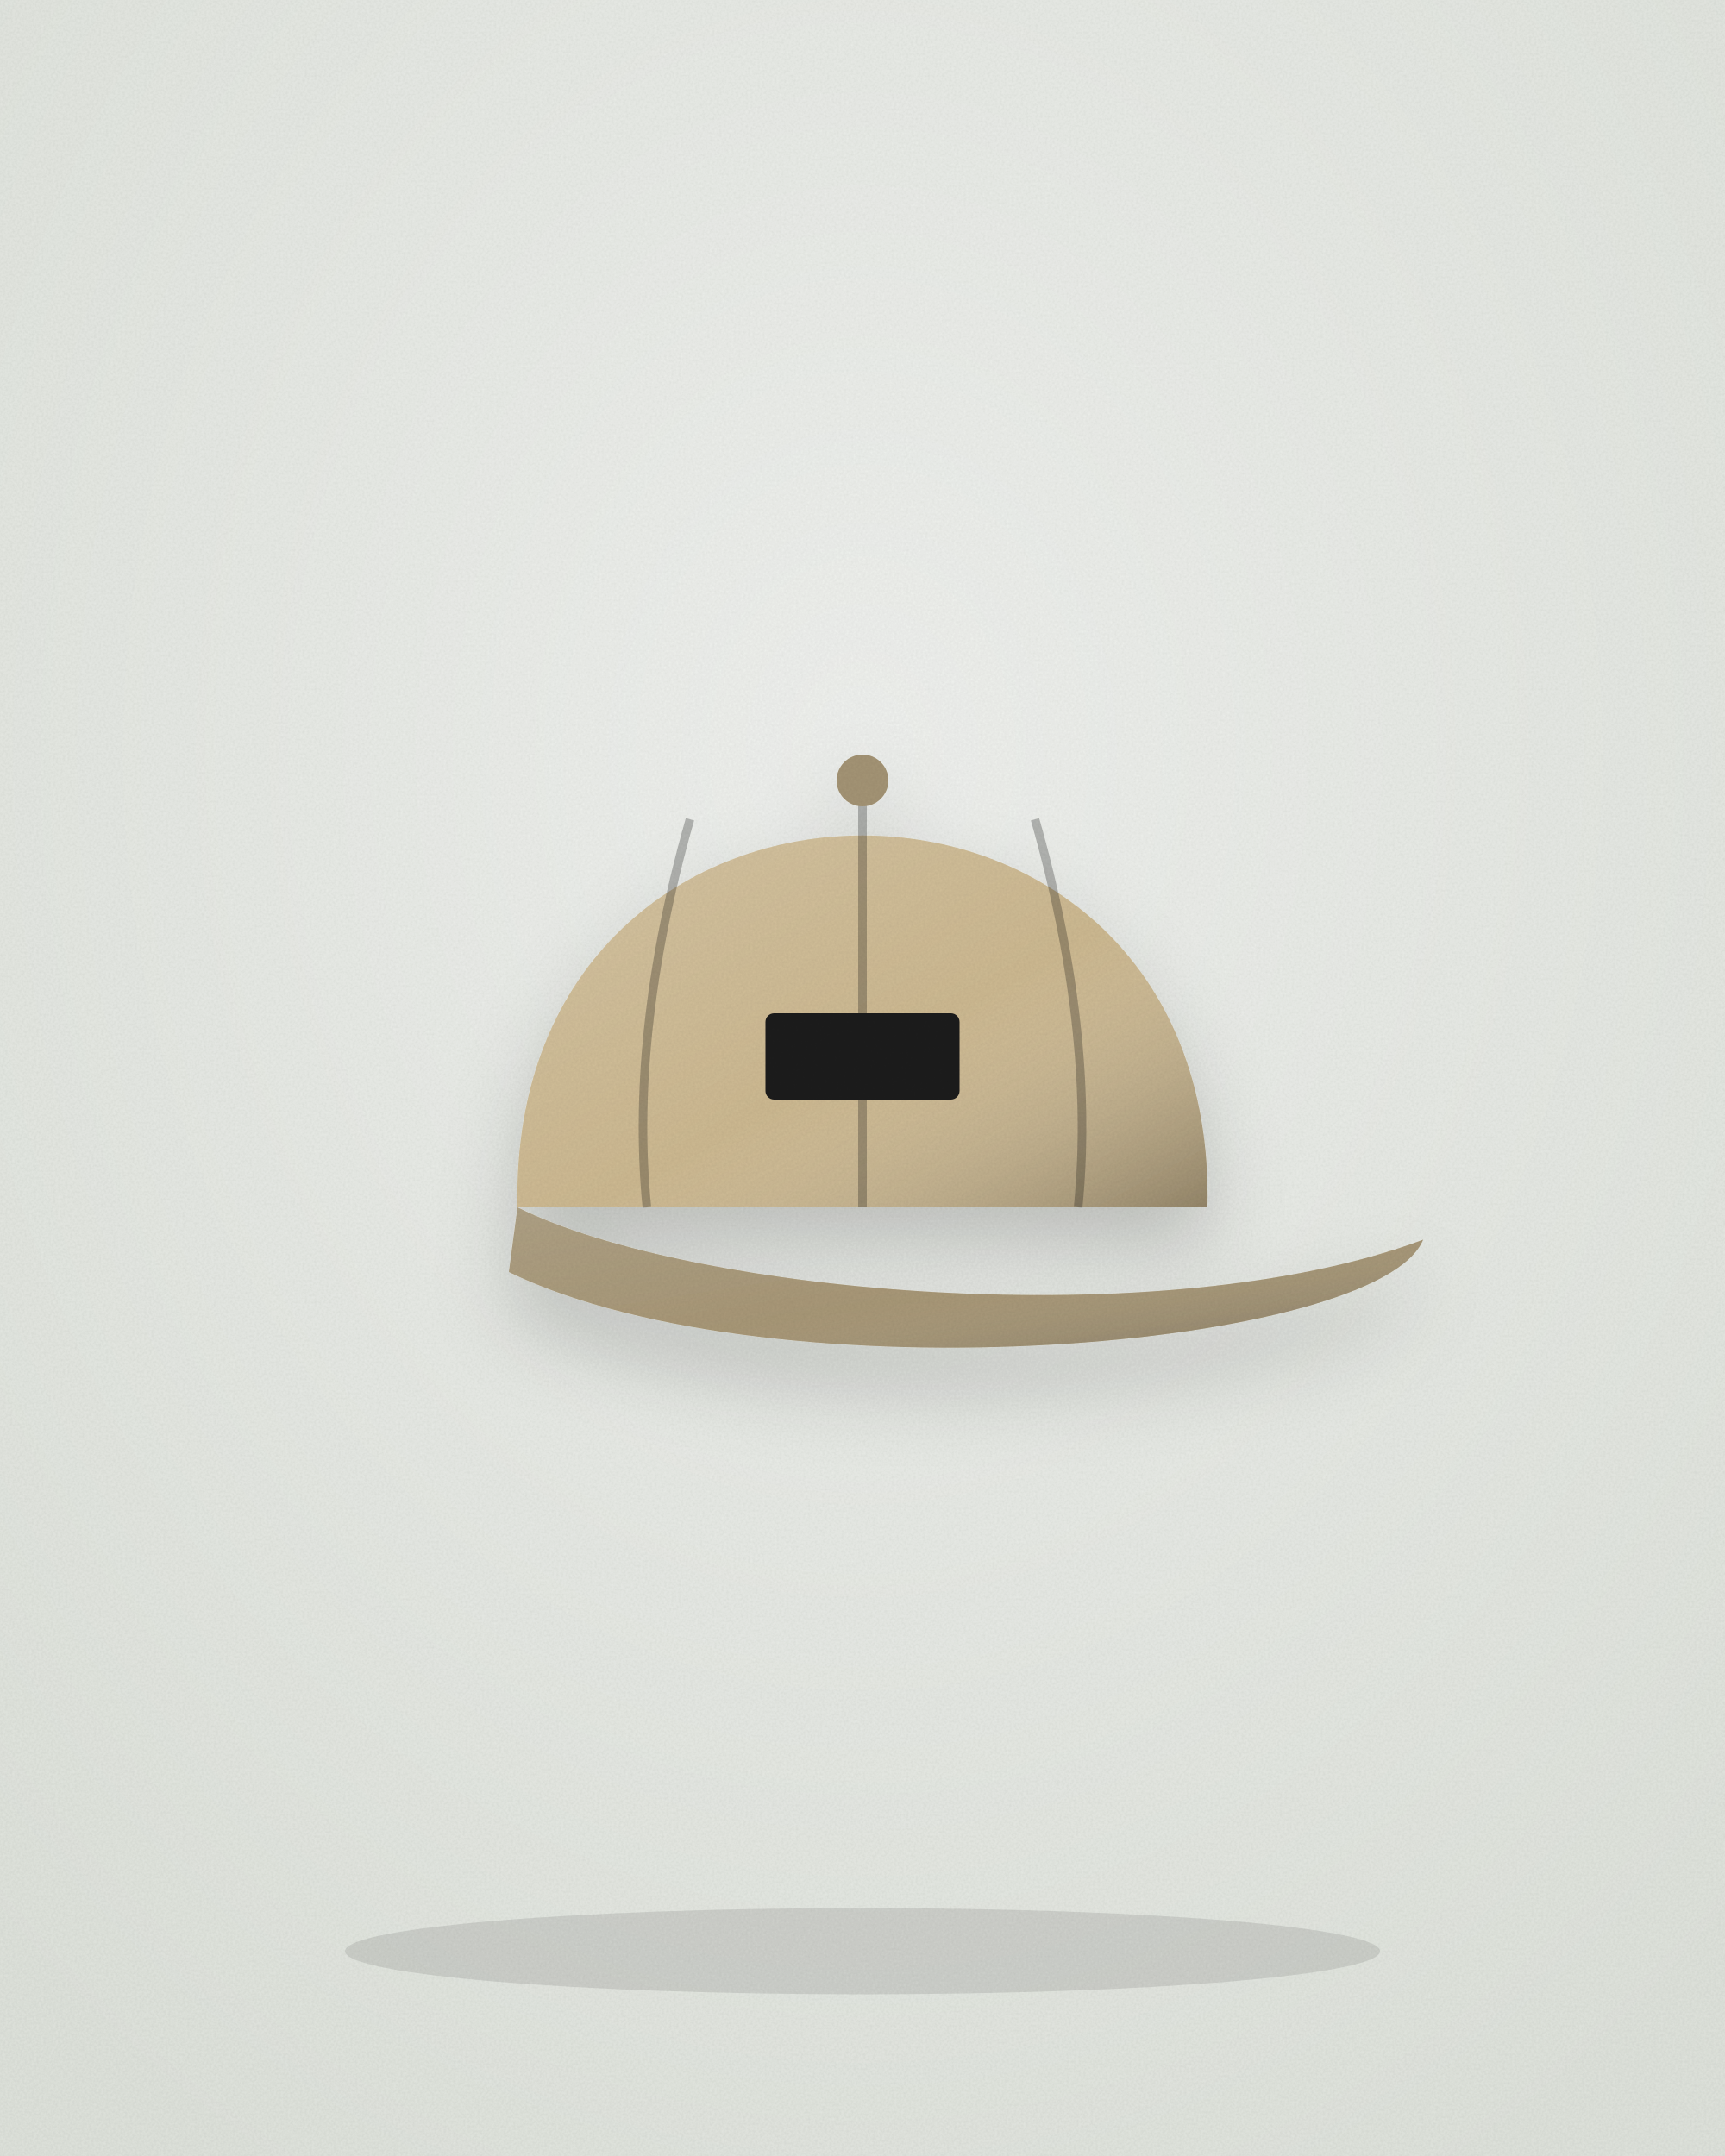
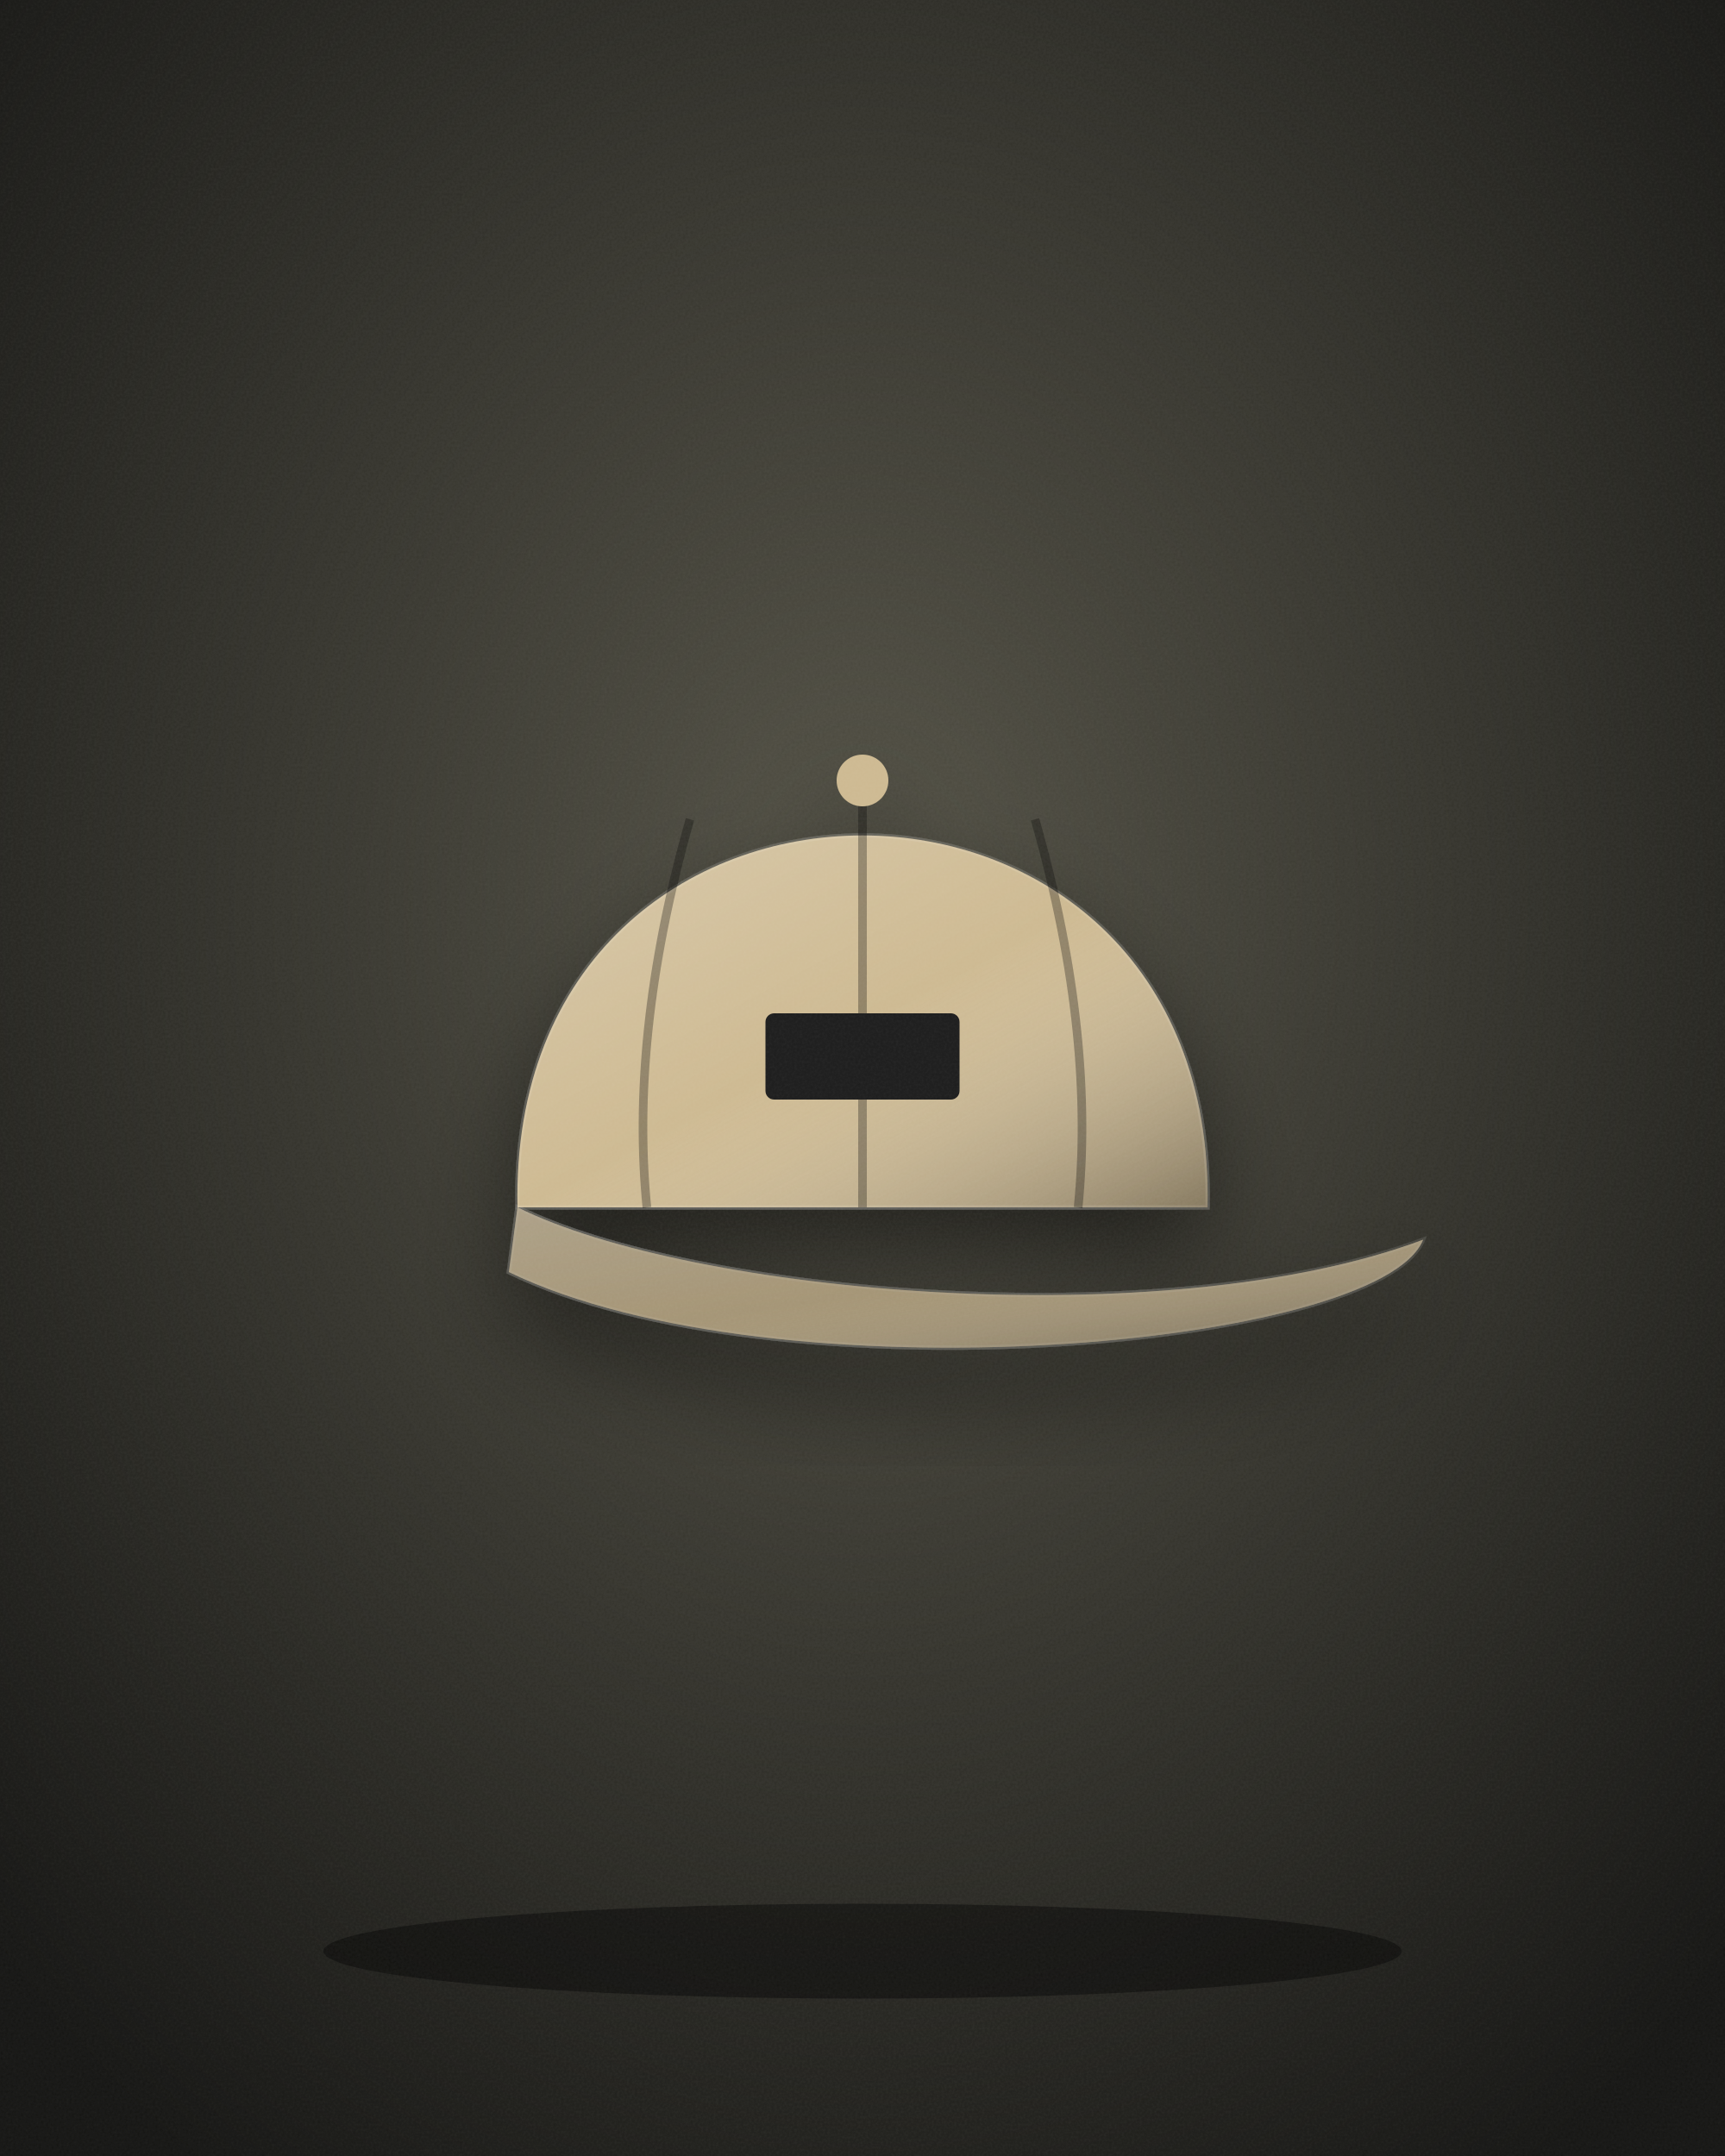
<svg xmlns="http://www.w3.org/2000/svg" viewBox="0 0 800 1000" width="800" height="1000">
  <defs>
-     <radialGradient id="foco" cx="50%" cy="35%" r="75%">
-       <stop offset="0" stop-color="#fff" stop-opacity=".55" />
-       <stop offset="1" stop-color="#fff" stop-opacity="0" />
+     <radialGradient id="foco" cx="50%" cy="42%" r="70%">
+       <stop offset="0" stop-color="#545246" />
+       <stop offset="1" stop-color="#141412" />
    </radialGradient>
    <linearGradient id="luz" x1="0" y1="0" x2="1" y2="1">
-       <stop offset="0" stop-color="#fff" stop-opacity=".16" />
-       <stop offset=".55" stop-color="#fff" stop-opacity="0" />
-       <stop offset="1" stop-color="#000" stop-opacity=".28" />
+       <stop offset="0" stop-color="#fff" stop-opacity=".22" />
+       <stop offset=".5" stop-color="#fff" stop-opacity="0" />
+       <stop offset="1" stop-color="#000" stop-opacity=".35" />
    </linearGradient>
    <filter id="grano">
-       <feTurbulence type="fractalNoise" baseFrequency=".9" numOctaves="2" stitchTiles="stitch" />
-       <feColorMatrix values="0 0 0 0 0  0 0 0 0 0  0 0 0 0 0  0 0 0 .06 0" />
+       <feTurbulence type="fractalNoise" baseFrequency=".85" numOctaves="2" stitchTiles="stitch" />
+       <feColorMatrix values="0 0 0 0 1  0 0 0 0 1  0 0 0 0 1  0 0 0 .05 0" />
    </filter>
    <filter id="sombra" x="-20%" y="-20%" width="140%" height="140%">
-       <feDropShadow dx="0" dy="18" stdDeviation="18" flood-color="#000" flood-opacity=".18" />
+       <feDropShadow dx="0" dy="22" stdDeviation="22" flood-color="#000" flood-opacity=".55" />
    </filter>
  </defs>
-   <rect width="800" height="1000" fill="#dfe3dc" />
  <rect width="800" height="1000" fill="url(#foco)" />
-   <ellipse cx="400" cy="905" rx="240" ry="20" fill="#000" opacity=".10" />
+   <ellipse cx="400" cy="905" rx="250" ry="22" fill="#000" opacity=".45" />
  <g filter="url(#sombra)">
    <path d="M240 560 C235 330 565 330 560 560 Z" fill="#cdb991" />
    <path d="M240 560 C235 330 565 330 560 560 Z" fill="url(#luz)" />
-     <path d="M400 360 L400 560 M320 380 C300 450 295 510 300 560 M480 380 C500 450 505 510 500 560" stroke="#000" stroke-width="4" opacity=".25" fill="none" />
+     <path d="M240 560 C235 330 565 330 560 560 Z" fill="none" stroke="#fff" stroke-opacity=".10" stroke-width="2" />
+     <path d="M400 360 L400 560 M320 380 C300 450 295 510 300 560 M480 380 C500 450 505 510 500 560" stroke="#000" stroke-width="4" opacity=".3" fill="none" />
    <circle cx="400" cy="362" r="12" fill="#cdb991" />
-     <circle cx="400" cy="362" r="12" fill="#000" opacity=".2" />
    <path d="M240 560 C320 600 540 620 660 575 C640 625 360 650 236 590 Z" fill="#cdb991" />
    <path d="M240 560 C320 600 540 620 660 575 C640 625 360 650 236 590 Z" fill="url(#luz)" />
-     <path d="M240 560 C320 600 540 620 660 575 C640 625 360 650 236 590 Z" fill="#000" opacity=".18" />
+     <path d="M240 560 C320 600 540 620 660 575 C640 625 360 650 236 590 Z" fill="none" stroke="#fff" stroke-opacity=".10" stroke-width="2" />
+     <path d="M240 560 C320 600 540 620 660 575 C640 625 360 650 236 590 Z" fill="#000" opacity=".2" />
    <rect x="355" y="470" width="90" height="40" rx="4" fill="#1c1c1c" />
  </g>
  <rect width="800" height="1000" filter="url(#grano)" />
</svg>
